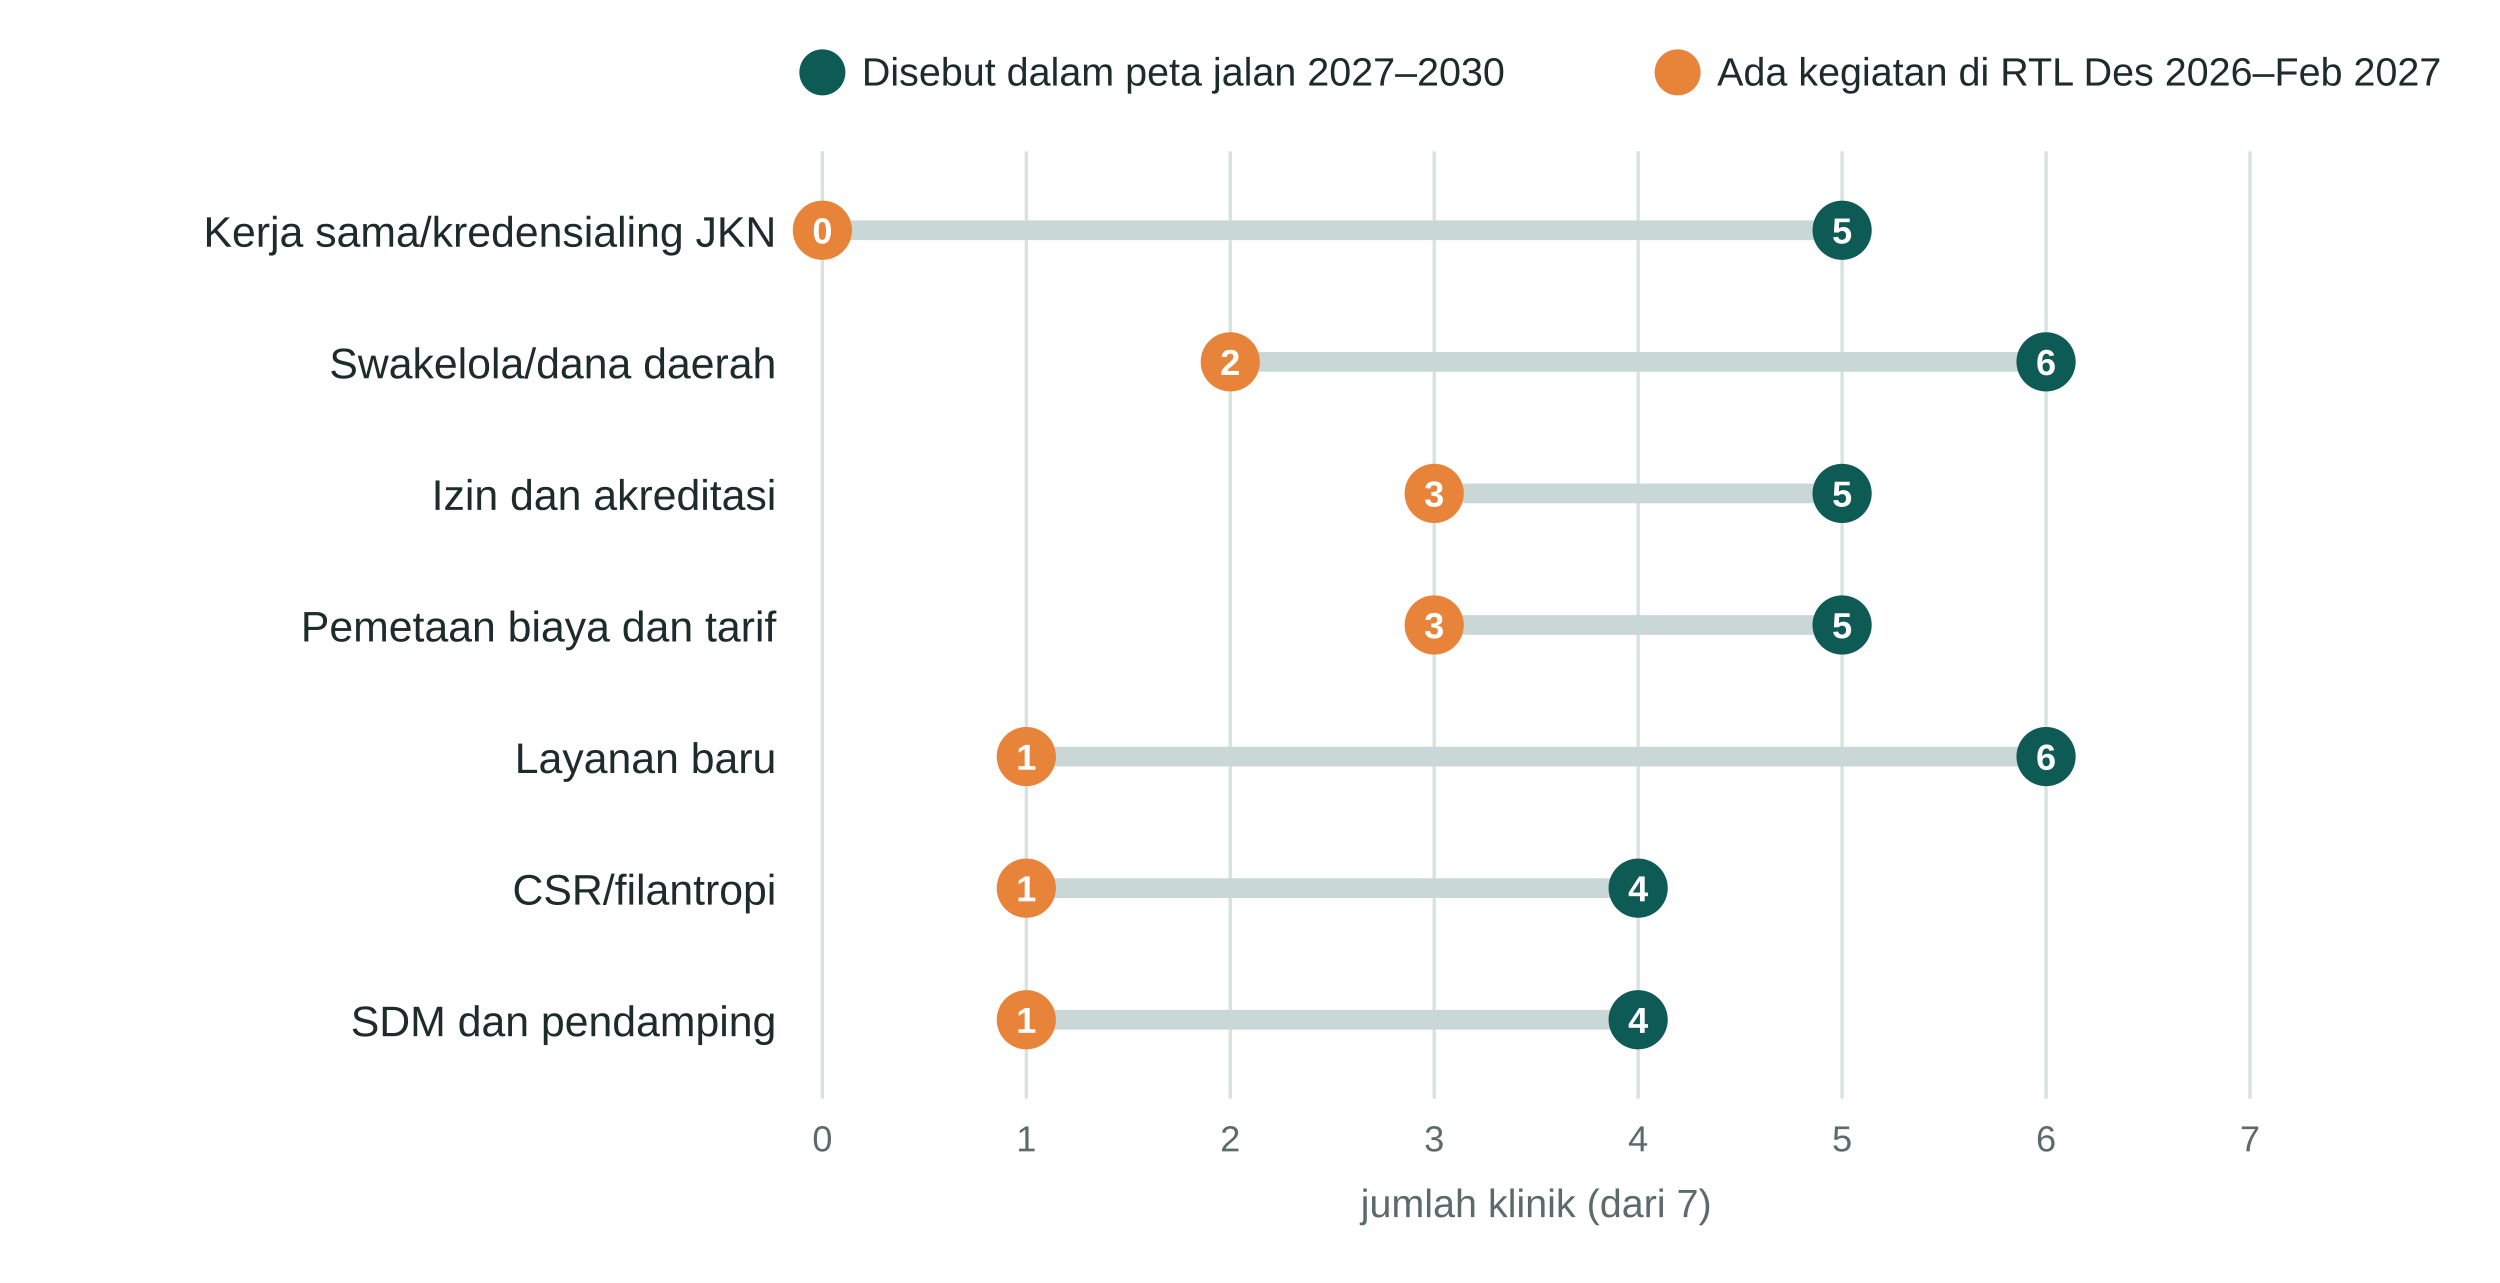
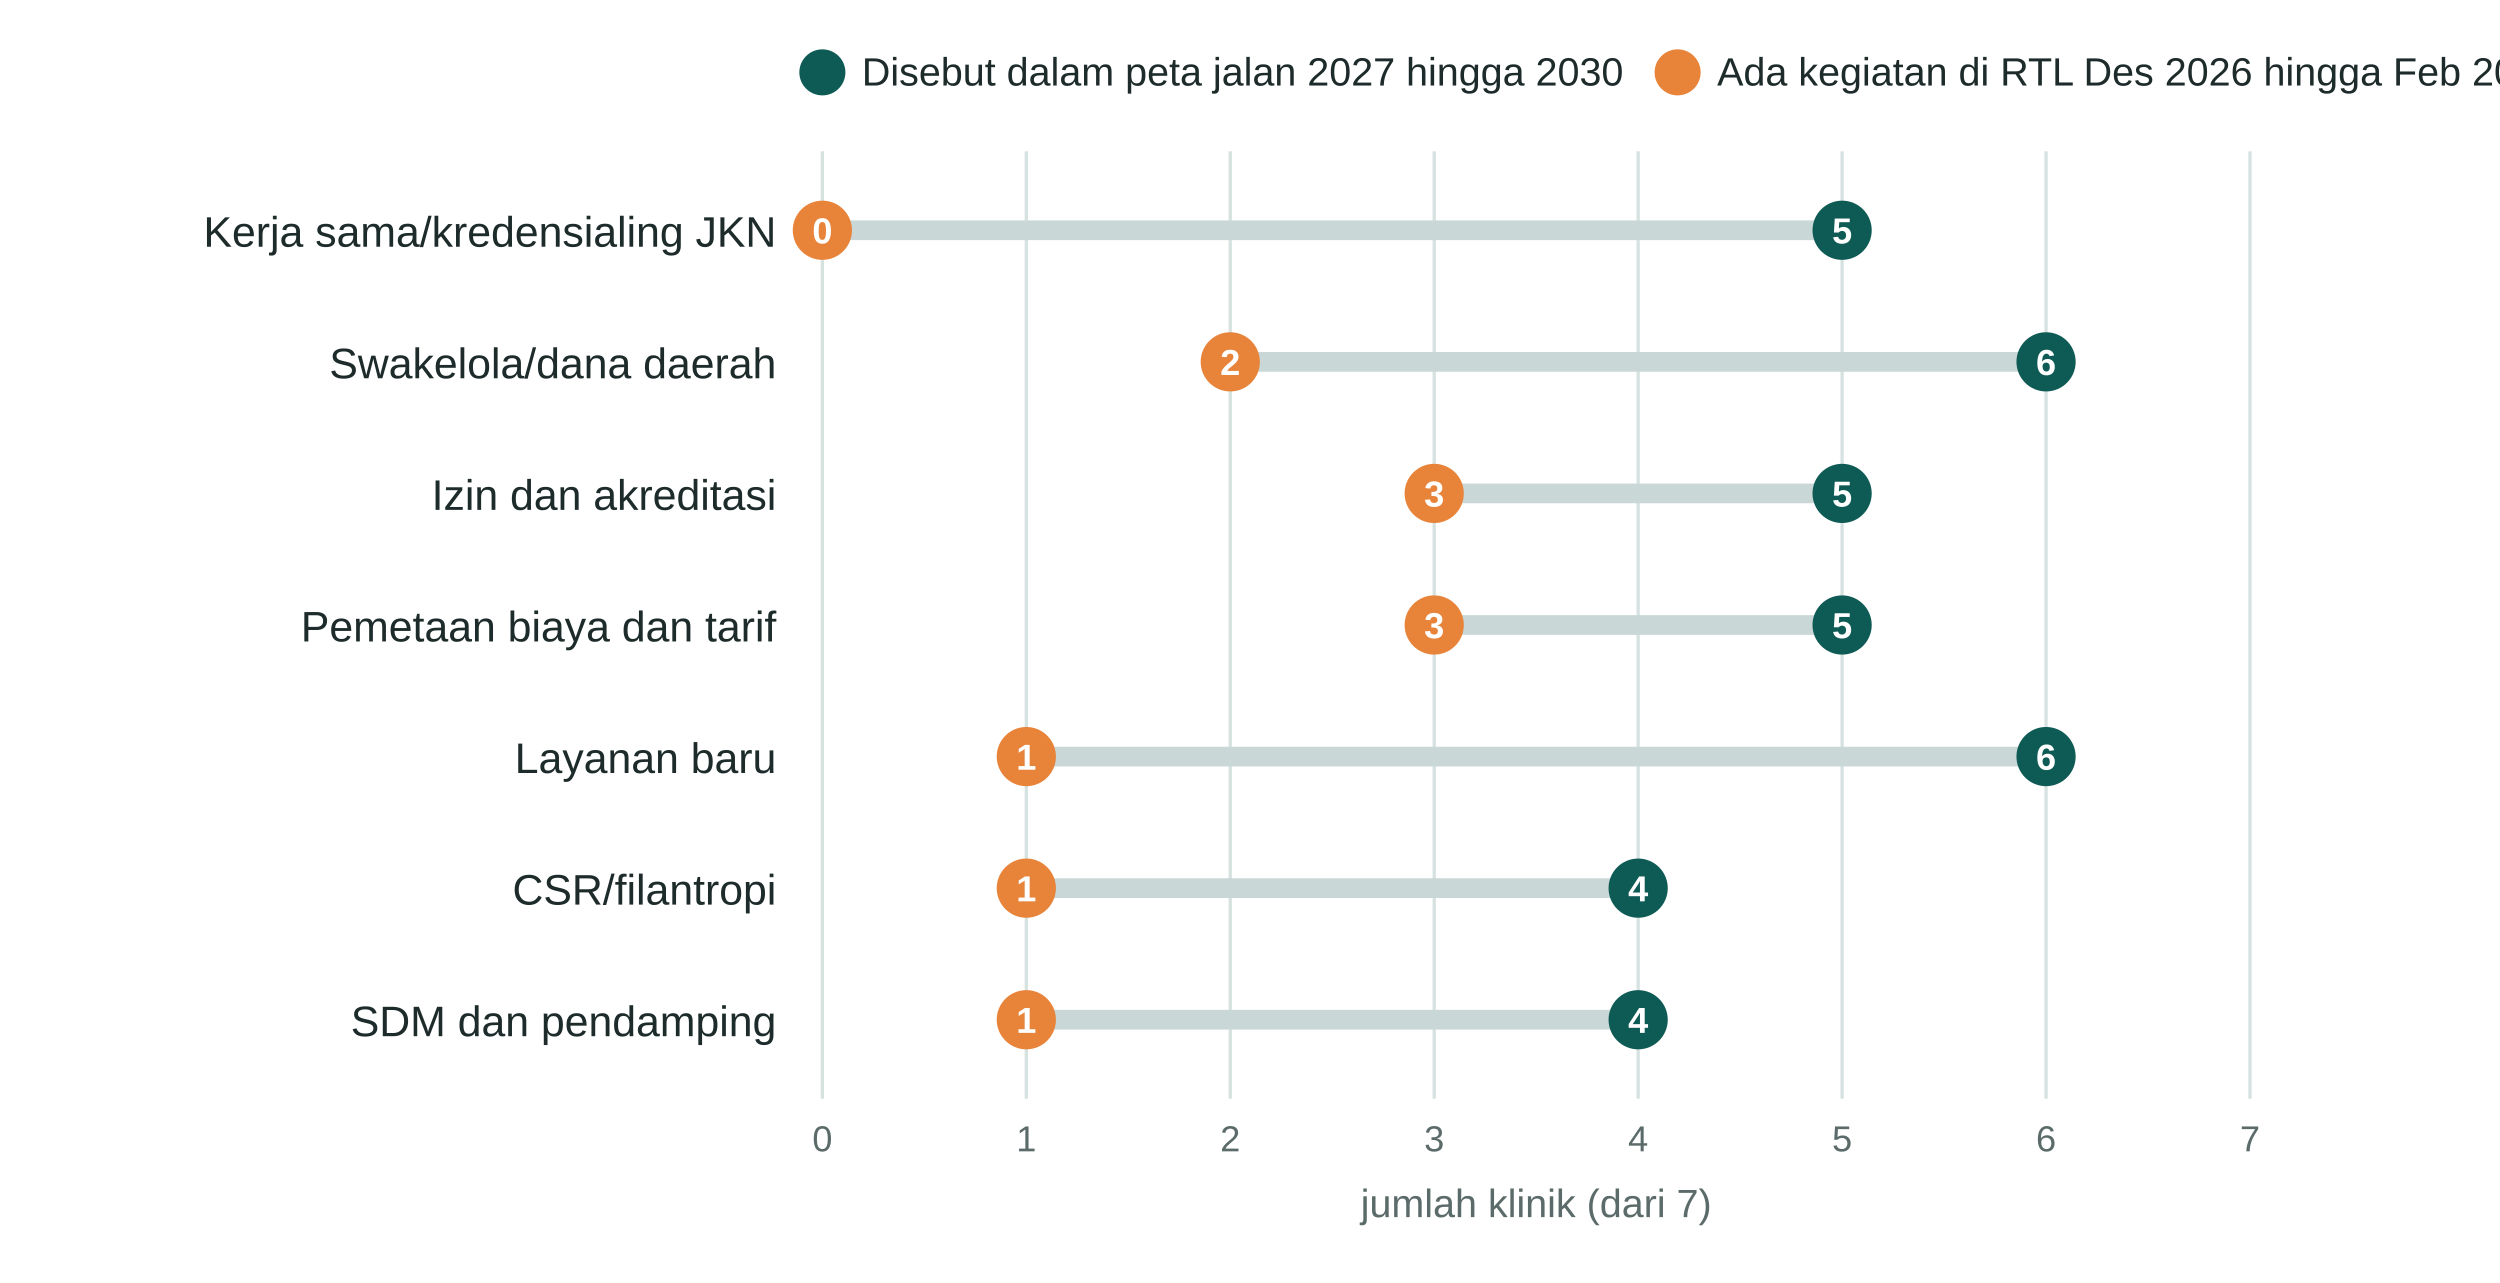
<svg xmlns="http://www.w3.org/2000/svg" viewBox="0 0 760 390" width="760" height="390" font-family="Arial, Helvetica, sans-serif" role="img" aria-label="Jumlah klinik yang memasukkan tema ke peta jalan dibanding ke RTL tiga bulan">
  <rect width="760" height="390" fill="#fff" />
  <line x1="250" y1="46" x2="250" y2="334" stroke="#D5E2E0" />
  <text x="250" y="350" font-size="11" fill="#5B6B69" text-anchor="middle">0</text>
  <line x1="312" y1="46" x2="312" y2="334" stroke="#D5E2E0" />
  <text x="312" y="350" font-size="11" fill="#5B6B69" text-anchor="middle">1</text>
  <line x1="374" y1="46" x2="374" y2="334" stroke="#D5E2E0" />
  <text x="374" y="350" font-size="11" fill="#5B6B69" text-anchor="middle">2</text>
  <line x1="436" y1="46" x2="436" y2="334" stroke="#D5E2E0" />
  <text x="436" y="350" font-size="11" fill="#5B6B69" text-anchor="middle">3</text>
  <line x1="498" y1="46" x2="498" y2="334" stroke="#D5E2E0" />
  <text x="498" y="350" font-size="11" fill="#5B6B69" text-anchor="middle">4</text>
  <line x1="560" y1="46" x2="560" y2="334" stroke="#D5E2E0" />
  <text x="560" y="350" font-size="11" fill="#5B6B69" text-anchor="middle">5</text>
  <line x1="622" y1="46" x2="622" y2="334" stroke="#D5E2E0" />
  <text x="622" y="350" font-size="11" fill="#5B6B69" text-anchor="middle">6</text>
  <line x1="684" y1="46" x2="684" y2="334" stroke="#D5E2E0" />
  <text x="684" y="350" font-size="11" fill="#5B6B69" text-anchor="middle">7</text>
  <text x="467.0" y="370" font-size="12" fill="#5B6B69" text-anchor="middle">jumlah klinik (dari 7)</text>
  <text x="236" y="75" font-size="13" fill="#1D2B2A" text-anchor="end">Kerja sama/kredensialing JKN</text>
  <line x1="250" y1="70" x2="560" y2="70" stroke="#C9D8D6" stroke-width="6" stroke-linecap="round" />
  <circle cx="560" cy="70" r="9" fill="#0E5A55" />
  <text x="560" y="74" font-size="11" font-weight="700" fill="#fff" text-anchor="middle">5</text>
  <circle cx="250" cy="70" r="9" fill="#E8833A" />
  <text x="250" y="74" font-size="11" font-weight="700" fill="#fff" text-anchor="middle">0</text>
  <text x="236" y="115" font-size="13" fill="#1D2B2A" text-anchor="end">Swakelola/dana daerah</text>
  <line x1="374" y1="110" x2="622" y2="110" stroke="#C9D8D6" stroke-width="6" stroke-linecap="round" />
  <circle cx="622" cy="110" r="9" fill="#0E5A55" />
  <text x="622" y="114" font-size="11" font-weight="700" fill="#fff" text-anchor="middle">6</text>
  <circle cx="374" cy="110" r="9" fill="#E8833A" />
  <text x="374" y="114" font-size="11" font-weight="700" fill="#fff" text-anchor="middle">2</text>
  <text x="236" y="155" font-size="13" fill="#1D2B2A" text-anchor="end">Izin dan akreditasi</text>
  <line x1="436" y1="150" x2="560" y2="150" stroke="#C9D8D6" stroke-width="6" stroke-linecap="round" />
  <circle cx="560" cy="150" r="9" fill="#0E5A55" />
  <text x="560" y="154" font-size="11" font-weight="700" fill="#fff" text-anchor="middle">5</text>
  <circle cx="436" cy="150" r="9" fill="#E8833A" />
  <text x="436" y="154" font-size="11" font-weight="700" fill="#fff" text-anchor="middle">3</text>
  <text x="236" y="195" font-size="13" fill="#1D2B2A" text-anchor="end">Pemetaan biaya dan tarif</text>
  <line x1="436" y1="190" x2="560" y2="190" stroke="#C9D8D6" stroke-width="6" stroke-linecap="round" />
  <circle cx="560" cy="190" r="9" fill="#0E5A55" />
  <text x="560" y="194" font-size="11" font-weight="700" fill="#fff" text-anchor="middle">5</text>
  <circle cx="436" cy="190" r="9" fill="#E8833A" />
  <text x="436" y="194" font-size="11" font-weight="700" fill="#fff" text-anchor="middle">3</text>
  <text x="236" y="235" font-size="13" fill="#1D2B2A" text-anchor="end">Layanan baru</text>
  <line x1="312" y1="230" x2="622" y2="230" stroke="#C9D8D6" stroke-width="6" stroke-linecap="round" />
  <circle cx="622" cy="230" r="9" fill="#0E5A55" />
  <text x="622" y="234" font-size="11" font-weight="700" fill="#fff" text-anchor="middle">6</text>
  <circle cx="312" cy="230" r="9" fill="#E8833A" />
  <text x="312" y="234" font-size="11" font-weight="700" fill="#fff" text-anchor="middle">1</text>
  <text x="236" y="275" font-size="13" fill="#1D2B2A" text-anchor="end">CSR/filantropi</text>
  <line x1="312" y1="270" x2="498" y2="270" stroke="#C9D8D6" stroke-width="6" stroke-linecap="round" />
  <circle cx="498" cy="270" r="9" fill="#0E5A55" />
  <text x="498" y="274" font-size="11" font-weight="700" fill="#fff" text-anchor="middle">4</text>
  <circle cx="312" cy="270" r="9" fill="#E8833A" />
  <text x="312" y="274" font-size="11" font-weight="700" fill="#fff" text-anchor="middle">1</text>
  <text x="236" y="315" font-size="13" fill="#1D2B2A" text-anchor="end">SDM dan pendamping</text>
  <line x1="312" y1="310" x2="498" y2="310" stroke="#C9D8D6" stroke-width="6" stroke-linecap="round" />
  <circle cx="498" cy="310" r="9" fill="#0E5A55" />
  <text x="498" y="314" font-size="11" font-weight="700" fill="#fff" text-anchor="middle">4</text>
  <circle cx="312" cy="310" r="9" fill="#E8833A" />
  <text x="312" y="314" font-size="11" font-weight="700" fill="#fff" text-anchor="middle">1</text>
  <circle cx="250" cy="22" r="7" fill="#0E5A55" />
-   <text x="262" y="26" font-size="12" fill="#1D2B2A">Disebut dalam peta jalan 2027–2030</text>
+   <text x="262" y="26" font-size="12" fill="#1D2B2A">Disebut dalam peta jalan 2027 hingga 2030</text>
  <circle cx="510" cy="22" r="7" fill="#E8833A" />
-   <text x="522" y="26" font-size="12" fill="#1D2B2A">Ada kegiatan di RTL Des 2026–Feb 2027</text>
+   <text x="522" y="26" font-size="12" fill="#1D2B2A">Ada kegiatan di RTL Des 2026 hingga Feb 2027</text>
</svg>
